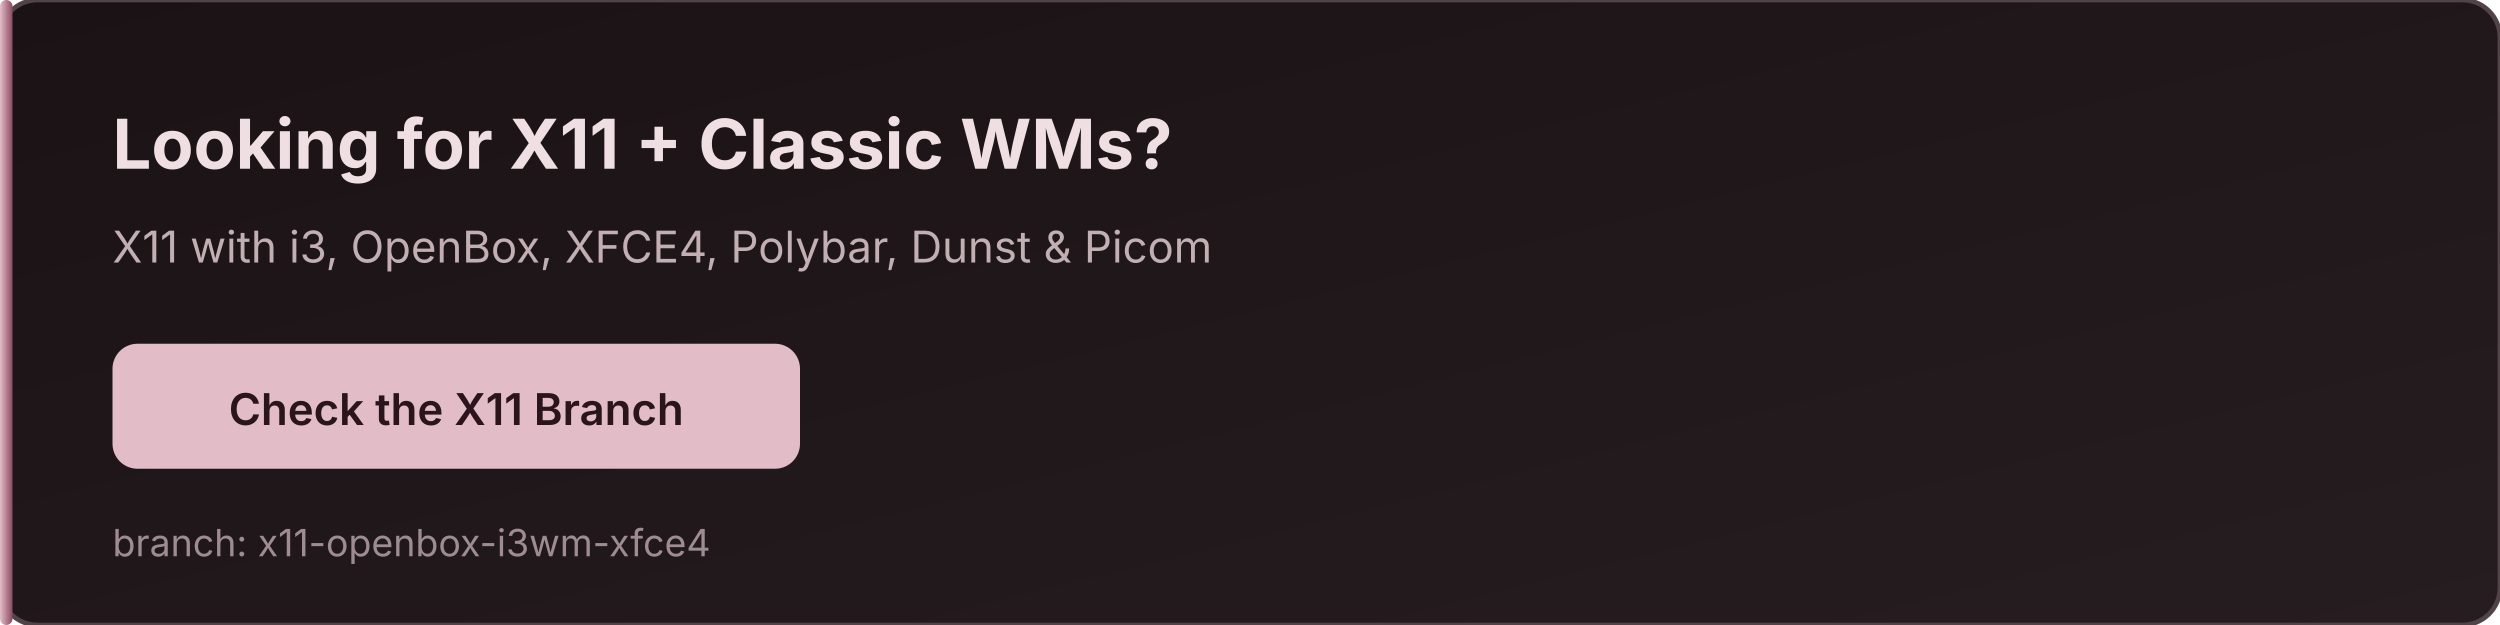
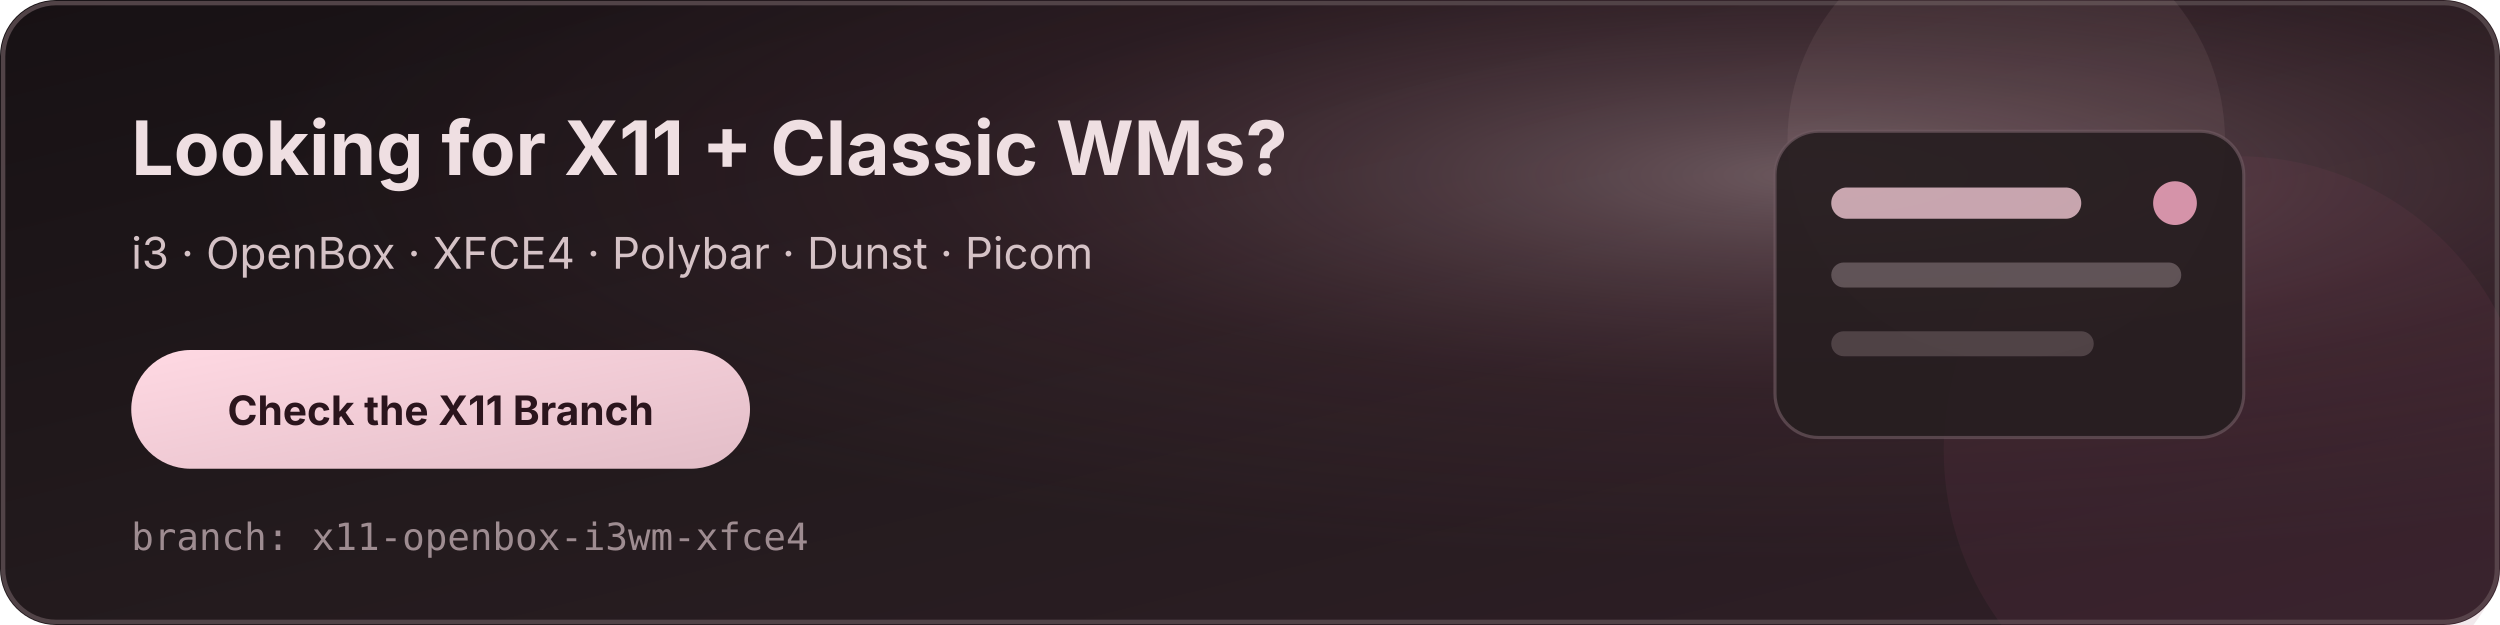
- <svg xmlns="http://www.w3.org/2000/svg" width="800" height="200" viewBox="0 0 800 200" role="img" aria-labelledby="x11Title">
+ <svg xmlns="http://www.w3.org/2000/svg" width="800" height="200" viewBox="0 0 800 200" role="img" aria-labelledby="x11Title x11Desc">
  <defs>
-     <linearGradient id="bg" x1="0" y1="0" x2="1" y2="1">
-       <stop offset="0%" stop-color="#1a1215" />
-       <stop offset="100%" stop-color="#261d20" />
+     <linearGradient id="x11Bg" x1="0" y1="0" x2="1" y2="1">
+       <stop offset="0%" stop-color="#171114" />
+       <stop offset="54%" stop-color="#241b1e" />
+       <stop offset="100%" stop-color="#301f27" />
    </linearGradient>
-     <linearGradient id="accent" x1="0" y1="0" x2="1" y2="0">
-       <stop offset="0%" stop-color="#e2bdc7" />
-       <stop offset="100%" stop-color="#8b4a62" />
+     <radialGradient id="x11Bloom" cx="72%" cy="28%" r="62%">
+       <stop offset="0%" stop-color="#e2bdc7" stop-opacity="0.38" />
+       <stop offset="56%" stop-color="#8b4a62" stop-opacity="0.12" />
+       <stop offset="100%" stop-color="#8b4a62" stop-opacity="0" />
+     </radialGradient>
+     <linearGradient id="x11Pill" x1="0" y1="0" x2="1" y2="1">
+       <stop offset="0%" stop-color="#ffd9e3" />
+       <stop offset="100%" stop-color="#e2bdc7" />
    </linearGradient>
  </defs>
-   <rect width="800" height="200" rx="12" fill="url(#bg)" />
-   <rect width="800" height="200" rx="12" fill="none" stroke="#514347" stroke-width="1.5" />
-   <rect x="0" y="0" width="4" height="200" rx="2" fill="url(#accent)" />
-   <text x="36" y="54" font-family="system-ui, -apple-system, sans-serif" font-size="22" font-weight="700" fill="#efdfe2">
+   <rect width="800" height="200" rx="18" fill="url(#x11Bg)" />
+   <rect width="800" height="200" rx="18" fill="url(#x11Bloom)" />
+   <rect x="1" y="1" width="798" height="198" rx="17" fill="none" stroke="#514347" stroke-width="1.4" />
+   <circle cx="642" cy="45" r="70" fill="#e2bdc7" fill-opacity="0.08" />
+   <circle cx="716" cy="144" r="94" fill="#8b4a62" fill-opacity="0.12" />
+   <g opacity="0.92">
+     <rect x="568" y="42" width="150" height="98" rx="14" fill="#261d20" stroke="#705b62" stroke-opacity="0.7" />
+     <rect x="586" y="60" width="80" height="10" rx="5" fill="#e2bdc7" fill-opacity="0.9" />
+     <rect x="586" y="84" width="112" height="8" rx="4" fill="#d5c2c6" fill-opacity="0.34" />
+     <rect x="586" y="106" width="84" height="8" rx="4" fill="#d5c2c6" fill-opacity="0.24" />
+     <circle cx="696" cy="65" r="7" fill="#ffb0ca" fill-opacity="0.85" />
+   </g>
+   <text x="42" y="56" font-family="system-ui, -apple-system, BlinkMacSystemFont, 'Segoe UI', sans-serif" font-size="24" font-weight="750" fill="#efdfe2">
    Looking for X11 + Classic WMs?
  </text>
-   <text x="36" y="84" font-family="system-ui, -apple-system, sans-serif" font-size="14" fill="#c2afb3">
-     X11 with i3, OpenBox, XFCE4, Polybar, Dunst &amp; Picom
+   <text x="42" y="86" font-family="system-ui, -apple-system, BlinkMacSystemFont, 'Segoe UI', sans-serif" font-size="14" fill="#d5c2c6">
+     i3 · OpenBox · XFCE4 · Polybar · Dunst · Picom
  </text>
-   <rect x="36" y="110" width="220" height="40" rx="8" fill="#e2bdc7" />
-   <text x="146" y="136" font-family="system-ui, -apple-system, sans-serif" font-size="14" font-weight="600" fill="#2b151d" text-anchor="middle">
+   <rect x="42" y="112" width="198" height="38" rx="19" fill="url(#x11Pill)" />
+   <text x="141" y="136" font-family="system-ui, -apple-system, BlinkMacSystemFont, 'Segoe UI', sans-serif" font-size="13" font-weight="700" fill="#2b151d" text-anchor="middle">
    Check the X11 Branch
  </text>
-   <text x="36" y="178" font-family="system-ui, -apple-system, sans-serif" font-size="12" fill="#9e8c91">
+   <text x="42" y="176" font-family="ui-monospace, SFMono-Regular, Menlo, Consolas, monospace" font-size="12" fill="#9e8c91">
    branch: x11-openbox-i3wm-xfce4
  </text>
</svg>
